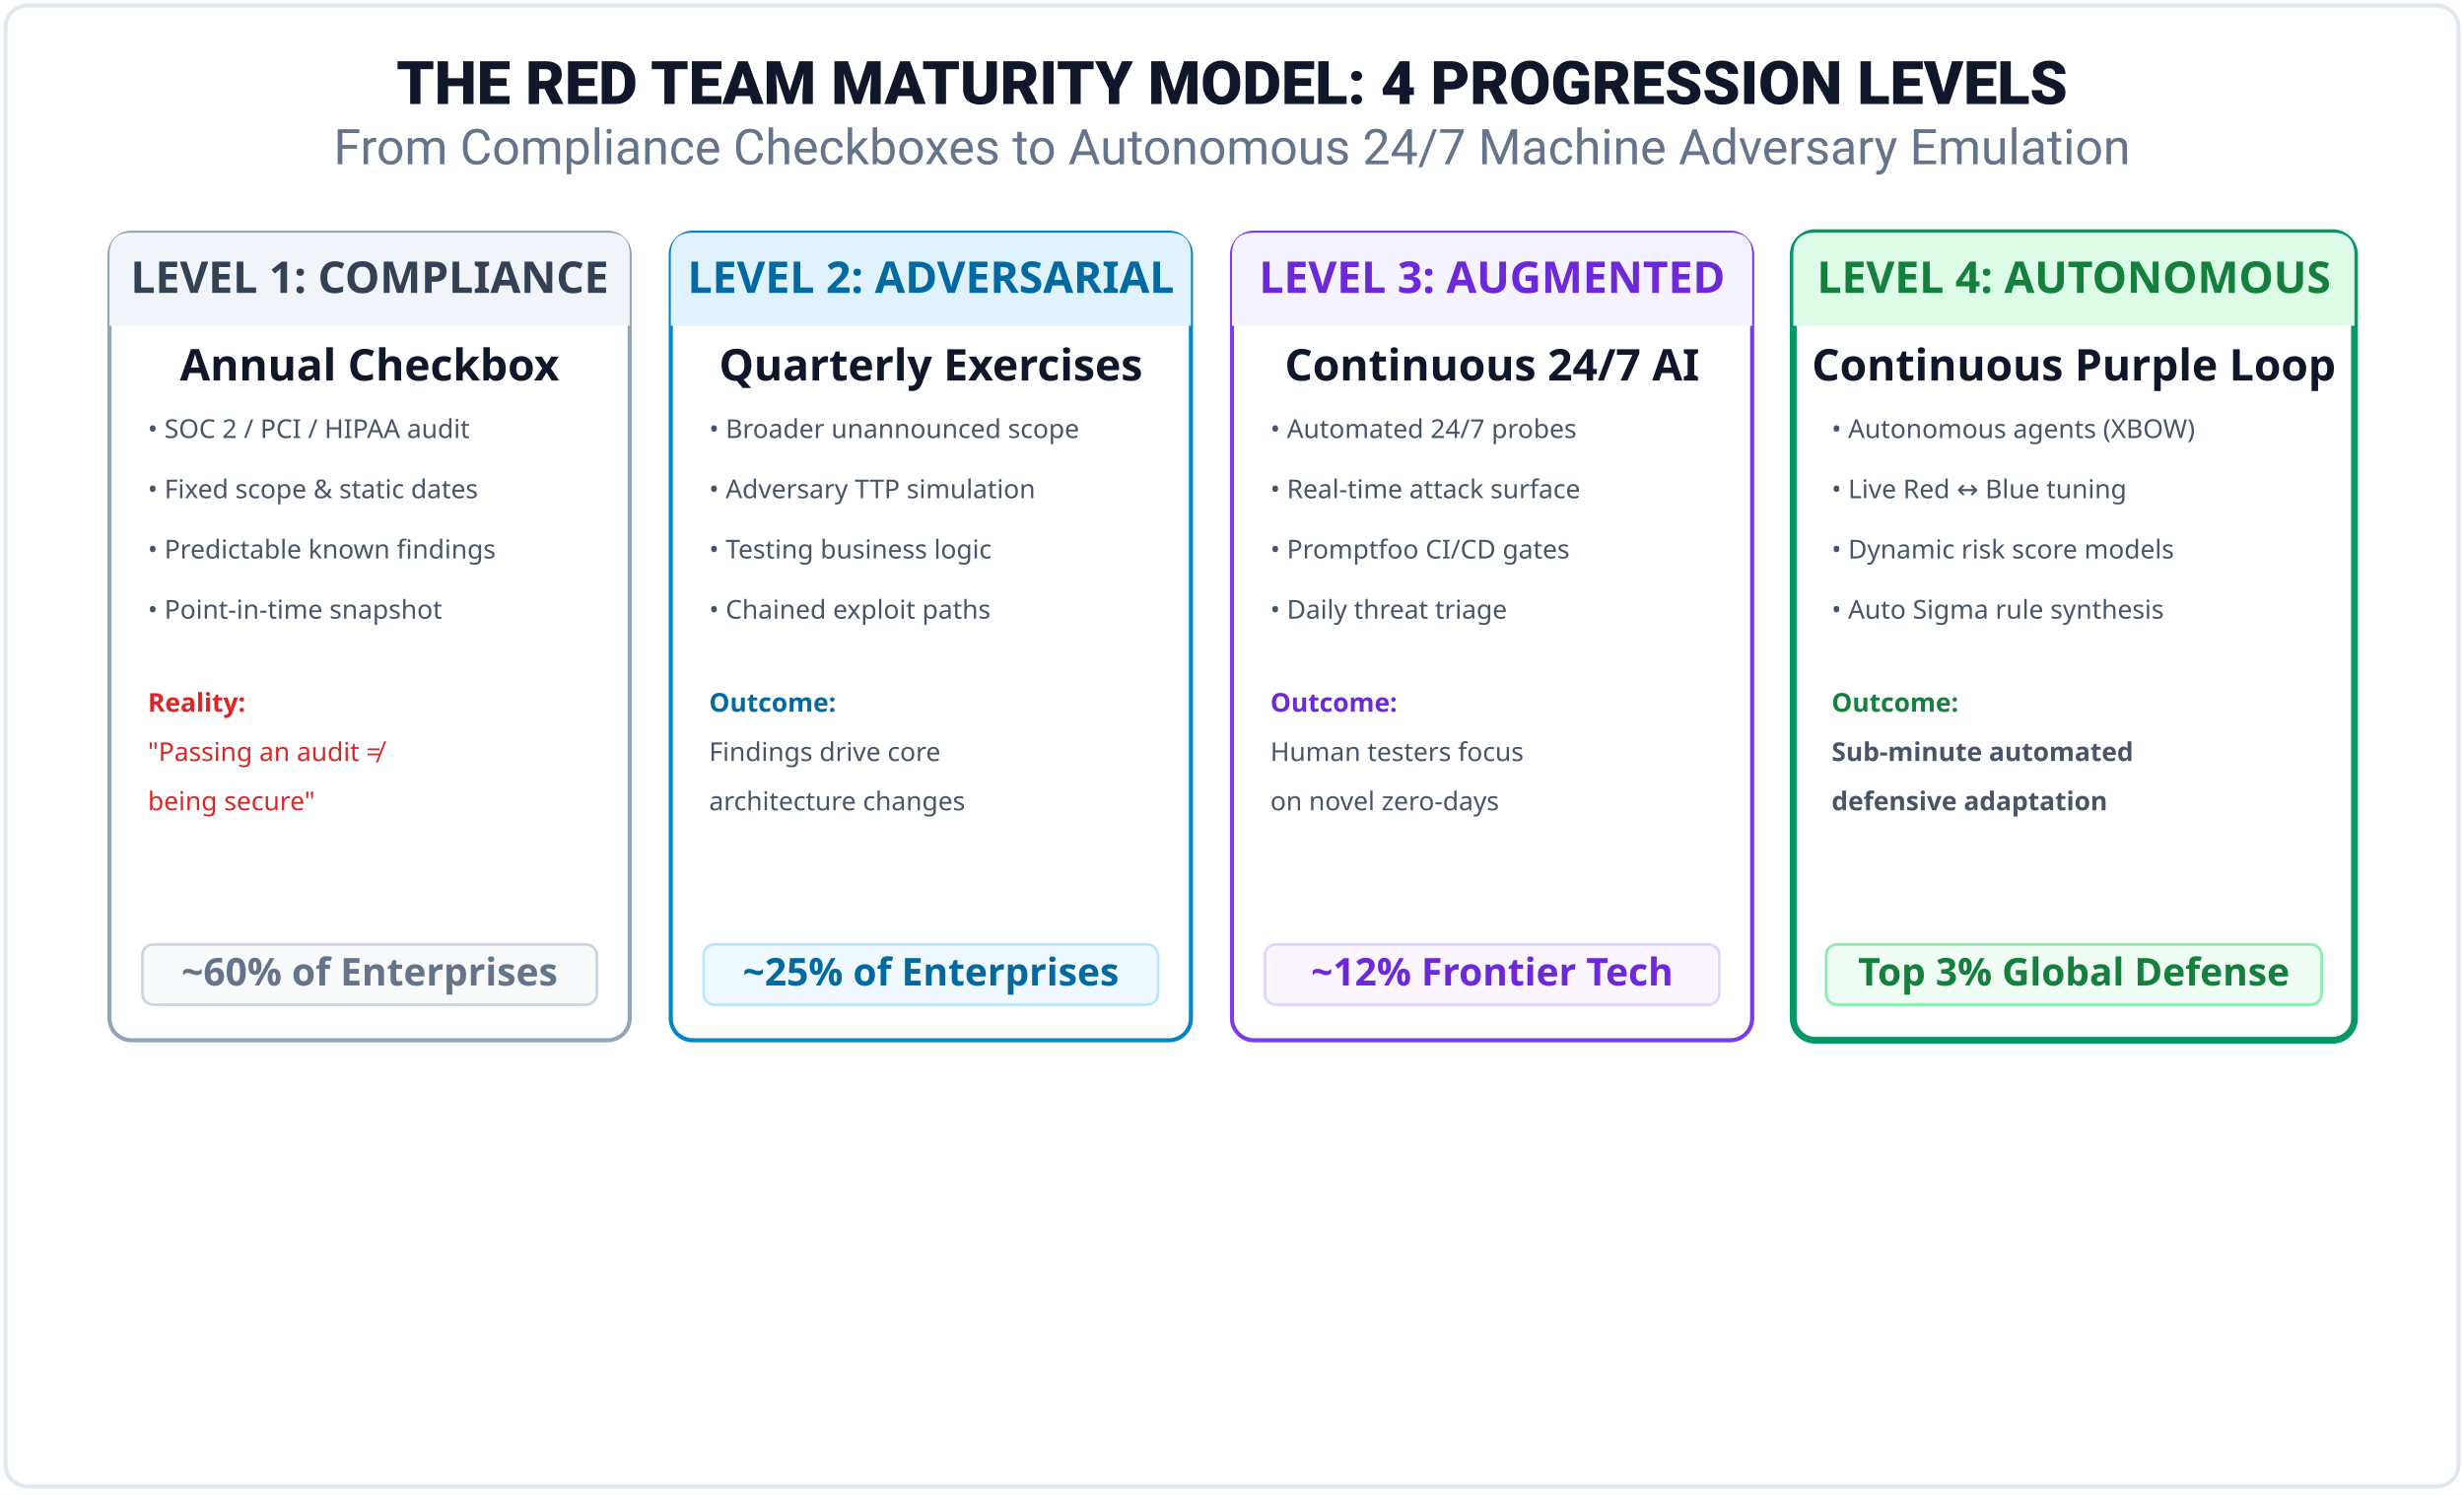
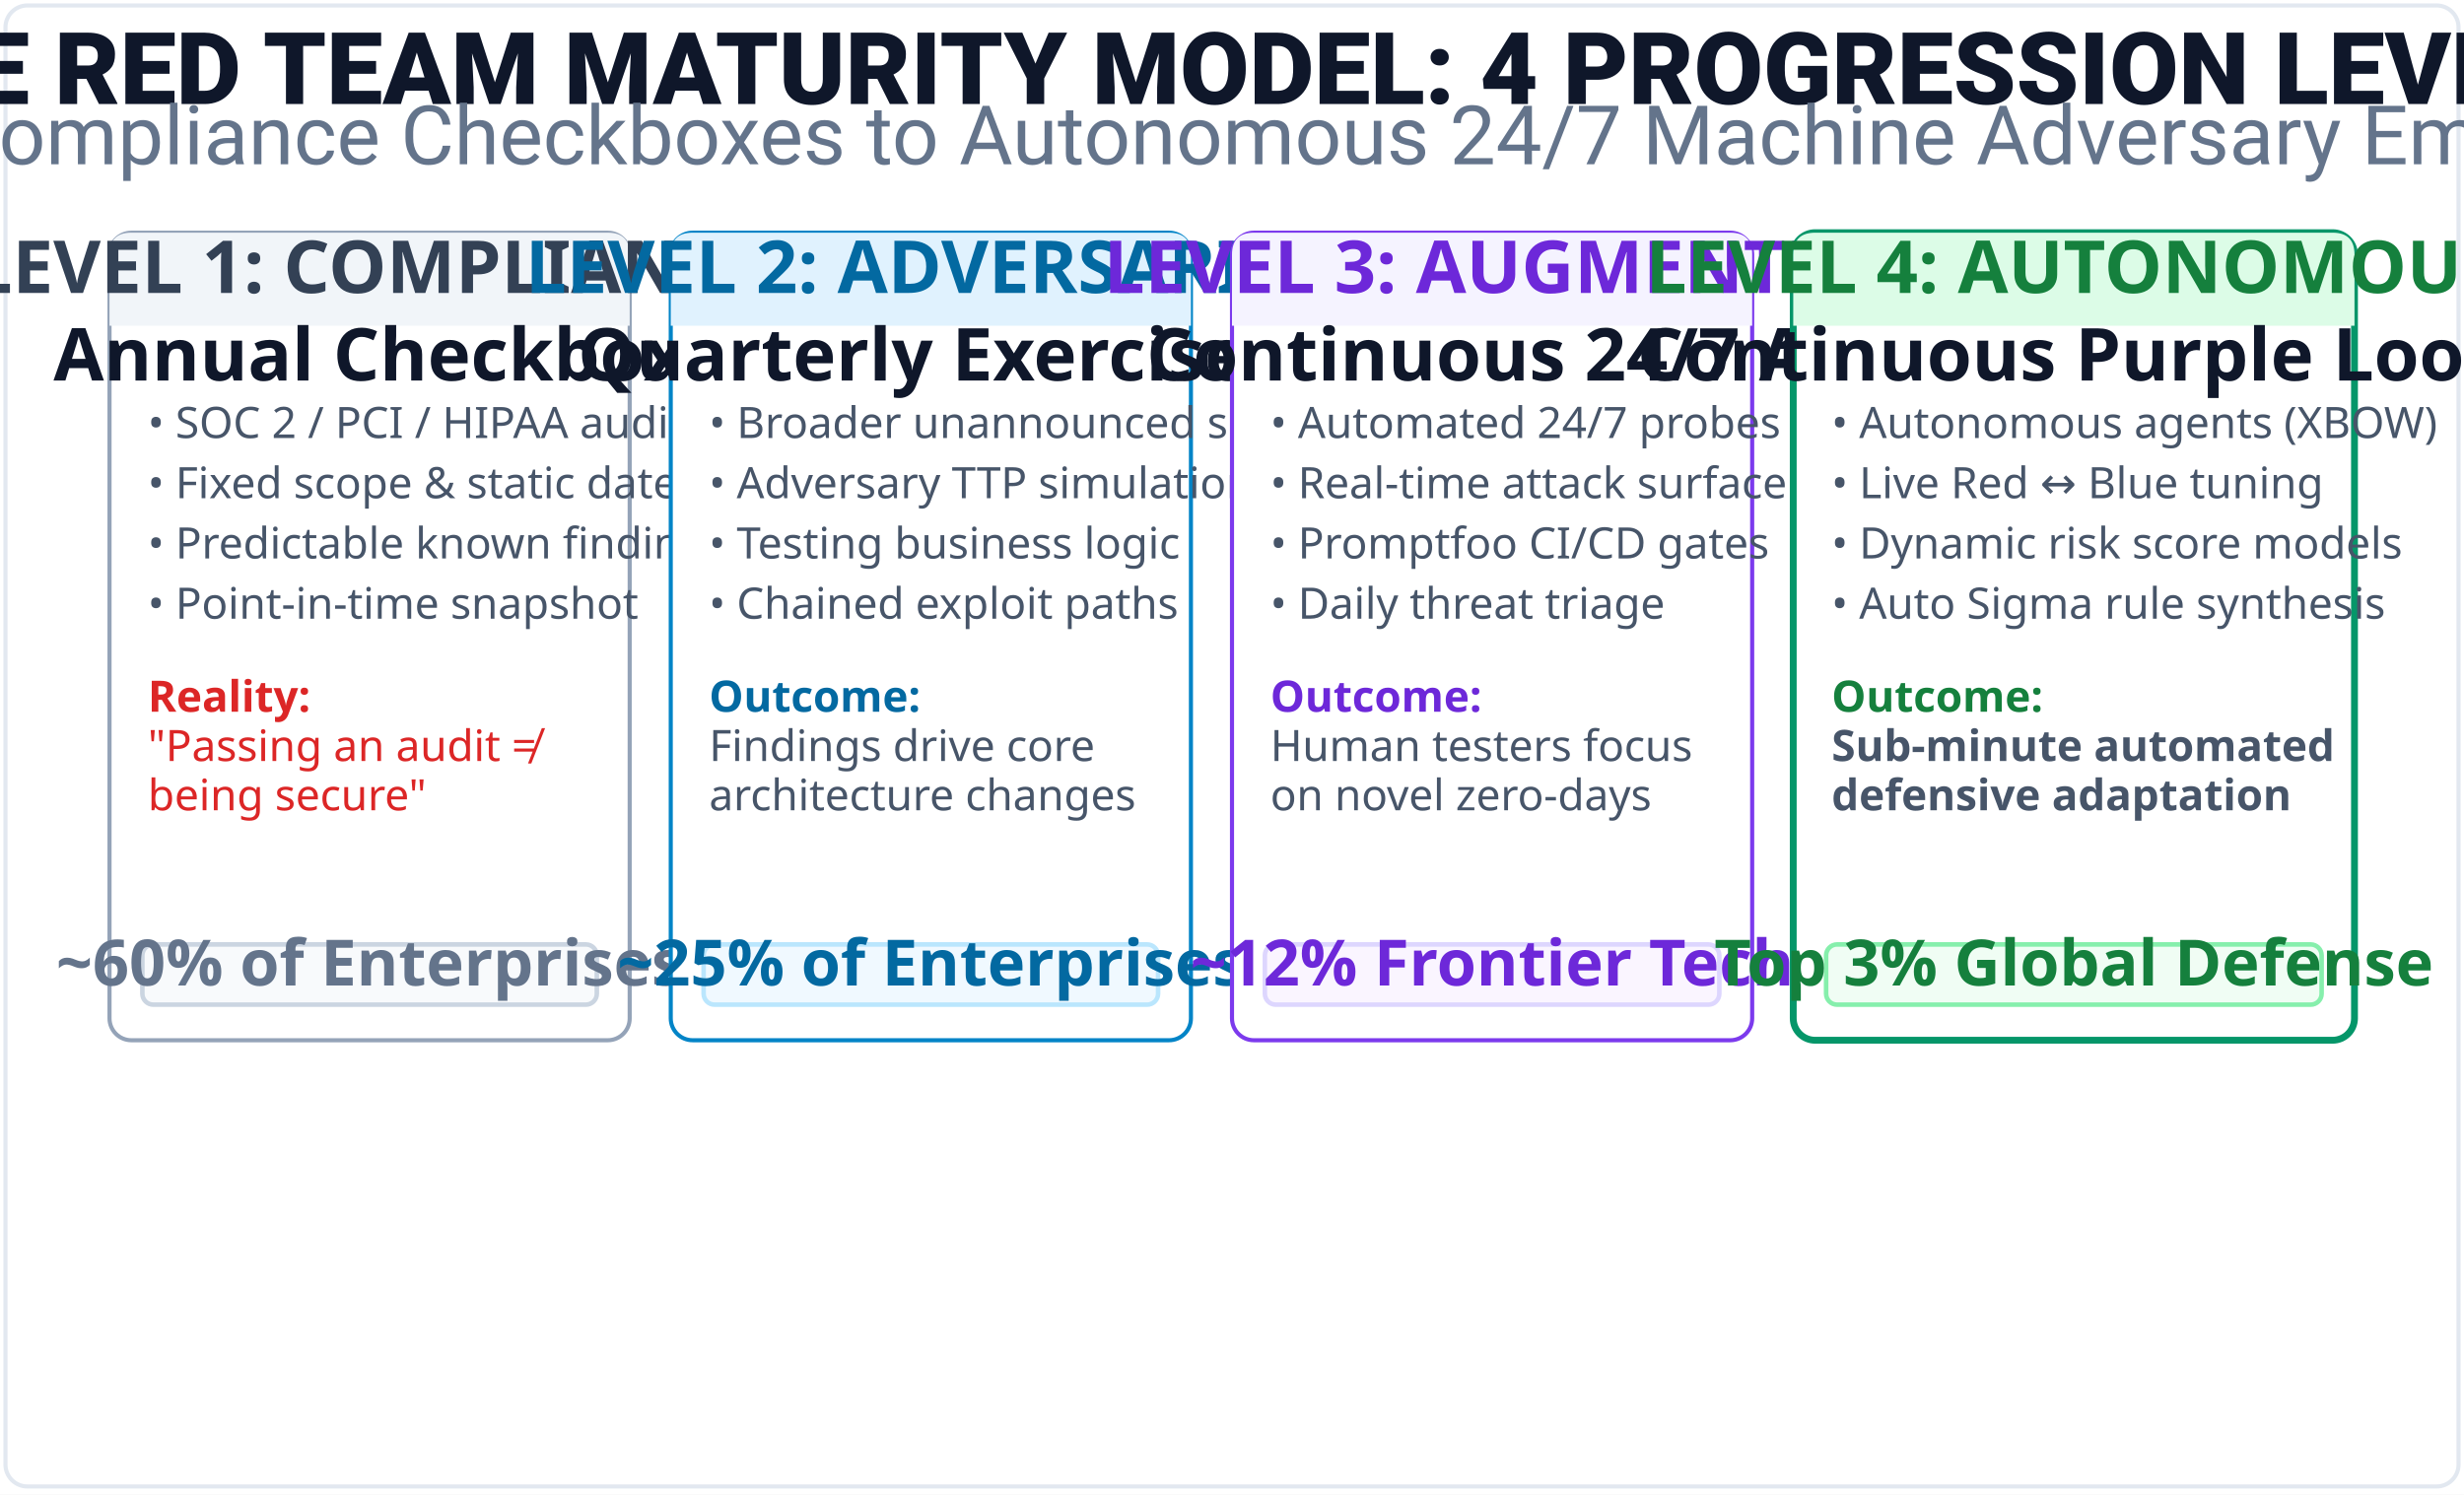
- <svg xmlns="http://www.w3.org/2000/svg" viewBox="0 0 900 546" width="100%" height="100%">
-   <rect width="900" height="546" fill="#ffffff" />
-   <rect width="896" height="541" x="2" y="2" fill="none" stroke="#e2e8f0" stroke-width="1.5" rx="8" />
-   <text x="450" y="38" fill="#0f172a" font-family="-apple-system, BlinkMacSystemFont, 'Segoe UI', Roboto, sans-serif" font-size="22" font-weight="800" text-anchor="middle">THE RED TEAM MATURITY MODEL: 4 PROGRESSION LEVELS</text>
-   <text x="450" y="60" fill="#64748b" font-family="-apple-system, BlinkMacSystemFont, 'Segoe UI', Roboto, sans-serif" font-size="18" text-anchor="middle">From Compliance Checkboxes to Autonomous 24/7 Machine Adversary Emulation</text>
-   <g transform="translate(40, 85)">
-     <rect width="190" height="295" fill="#ffffff" stroke="#94a3b8" stroke-width="1.5" rx="8" />
-     <path d="M 0 8 Q 0 0 8 0 L 182 0 Q 190 0 190 8 L 190 34 L 0 34 Z" fill="#f1f5f9" />
-     <text x="95" y="22" fill="#334155" font-family="sans-serif" font-size="16" font-weight="800" text-anchor="middle">LEVEL 1: COMPLIANCE</text>
-     <text x="95" y="54" fill="#0f172a" font-family="sans-serif" font-size="16" font-weight="700" text-anchor="middle">Annual Checkbox</text>
-     <g transform="translate(14, 75)" font-family="sans-serif" font-size="9.5" fill="#475569">
+ <svg xmlns="http://www.w3.org/2000/svg" viewBox="0 0 540 327.6" width="100%" height="100%">
+   <rect width="540" height="327.6" fill="#ffffff" />
+   <rect width="537.6" height="324.6" x="1.2" y="1.2" fill="none" stroke="#e2e8f0" stroke-width="0.9" rx="4.8" />
+   <text x="270" y="22.8" fill="#0f172a" font-family="-apple-system, BlinkMacSystemFont, 'Segoe UI', Roboto, sans-serif" font-size="22" font-weight="800" text-anchor="middle">THE RED TEAM MATURITY MODEL: 4 PROGRESSION LEVELS</text>
+   <text x="270" y="36" fill="#64748b" font-family="-apple-system, BlinkMacSystemFont, 'Segoe UI', Roboto, sans-serif" font-size="18" text-anchor="middle">From Compliance Checkboxes to Autonomous 24/7 Machine Adversary Emulation</text>
+   <g transform="translate(24, 51)">
+     <rect width="114" height="177" fill="#ffffff" stroke="#94a3b8" stroke-width="0.9" rx="4.8" />
+     <path d="M 0 4.8 Q 0 0 4.8 0 L 109.2 0 Q 114 0 114 4.8 L 114 20.4 L 0 20.4 Z" fill="#f1f5f9" />
+     <text x="57" y="13.2" fill="#334155" font-family="sans-serif" font-size="16" font-weight="800" text-anchor="middle">LEVEL 1: COMPLIANCE</text>
+     <text x="57" y="32.4" fill="#0f172a" font-family="sans-serif" font-size="16" font-weight="700" text-anchor="middle">Annual Checkbox</text>
+     <g transform="translate(8.4, 45)" font-family="sans-serif" font-size="9.5" fill="#475569">
      <text x="0" y="0">• SOC 2 / PCI / HIPAA audit</text>
-       <text x="0" y="22">• Fixed scope &amp; static dates</text>
-       <text x="0" y="44">• Predictable known findings</text>
-       <text x="0" y="66">• Point-in-time snapshot</text>
-       <text x="0" y="100" fill="#dc2626" font-weight="700">Reality:</text>
-       <text x="0" y="118" fill="#dc2626">"Passing an audit ≠</text>
-       <text x="0" y="136" fill="#dc2626">being secure"</text>
+       <text x="0" y="13.2">• Fixed scope &amp; static dates</text>
+       <text x="0" y="26.4">• Predictable known findings</text>
+       <text x="0" y="39.6">• Point-in-time snapshot</text>
+       <text x="0" y="60" fill="#dc2626" font-weight="700">Reality:</text>
+       <text x="0" y="70.8" fill="#dc2626">"Passing an audit ≠</text>
+       <text x="0" y="81.6" fill="#dc2626">being secure"</text>
    </g>
-     <rect x="12" y="260" width="166" height="22" fill="#f8fafc" stroke="#cbd5e1" rx="4" />
-     <text x="95" y="275" fill="#64748b" font-family="sans-serif" font-size="14" font-weight="700" text-anchor="middle">~60% of Enterprises</text>
+     <rect x="7.2" y="156" width="99.6" height="13.2" fill="#f8fafc" stroke="#cbd5e1" rx="2.4" />
+     <text x="57" y="165" fill="#64748b" font-family="sans-serif" font-size="14" font-weight="700" text-anchor="middle">~60% of Enterprises</text>
  </g>
-   <g transform="translate(245, 85)">
-     <rect width="190" height="295" fill="#ffffff" stroke="#0284c7" stroke-width="1.5" rx="8" />
-     <path d="M 0 8 Q 0 0 8 0 L 182 0 Q 190 0 190 8 L 190 34 L 0 34 Z" fill="#e0f2fe" />
-     <text x="95" y="22" fill="#0369a1" font-family="sans-serif" font-size="16" font-weight="800" text-anchor="middle">LEVEL 2: ADVERSARIAL</text>
-     <text x="95" y="54" fill="#0f172a" font-family="sans-serif" font-size="16" font-weight="700" text-anchor="middle">Quarterly Exercises</text>
-     <g transform="translate(14, 75)" font-family="sans-serif" font-size="9.5" fill="#475569">
+   <g transform="translate(147, 51)">
+     <rect width="114" height="177" fill="#ffffff" stroke="#0284c7" stroke-width="0.9" rx="4.8" />
+     <path d="M 0 4.8 Q 0 0 4.8 0 L 109.2 0 Q 114 0 114 4.8 L 114 20.4 L 0 20.4 Z" fill="#e0f2fe" />
+     <text x="57" y="13.2" fill="#0369a1" font-family="sans-serif" font-size="16" font-weight="800" text-anchor="middle">LEVEL 2: ADVERSARIAL</text>
+     <text x="57" y="32.4" fill="#0f172a" font-family="sans-serif" font-size="16" font-weight="700" text-anchor="middle">Quarterly Exercises</text>
+     <g transform="translate(8.4, 45)" font-family="sans-serif" font-size="9.5" fill="#475569">
      <text x="0" y="0">• Broader unannounced scope</text>
-       <text x="0" y="22">• Adversary TTP simulation</text>
-       <text x="0" y="44">• Testing business logic</text>
-       <text x="0" y="66">• Chained exploit paths</text>
-       <text x="0" y="100" fill="#0369a1" font-weight="700">Outcome:</text>
-       <text x="0" y="118">Findings drive core</text>
-       <text x="0" y="136">architecture changes</text>
+       <text x="0" y="13.2">• Adversary TTP simulation</text>
+       <text x="0" y="26.4">• Testing business logic</text>
+       <text x="0" y="39.6">• Chained exploit paths</text>
+       <text x="0" y="60" fill="#0369a1" font-weight="700">Outcome:</text>
+       <text x="0" y="70.8">Findings drive core</text>
+       <text x="0" y="81.6">architecture changes</text>
    </g>
-     <rect x="12" y="260" width="166" height="22" fill="#f0f9ff" stroke="#bae6fd" rx="4" />
-     <text x="95" y="275" fill="#0369a1" font-family="sans-serif" font-size="14" font-weight="700" text-anchor="middle">~25% of Enterprises</text>
+     <rect x="7.2" y="156" width="99.6" height="13.2" fill="#f0f9ff" stroke="#bae6fd" rx="2.4" />
+     <text x="57" y="165" fill="#0369a1" font-family="sans-serif" font-size="14" font-weight="700" text-anchor="middle">~25% of Enterprises</text>
  </g>
-   <g transform="translate(450, 85)">
-     <rect width="190" height="295" fill="#ffffff" stroke="#7c3aed" stroke-width="1.5" rx="8" />
-     <path d="M 0 8 Q 0 0 8 0 L 182 0 Q 190 0 190 8 L 190 34 L 0 34 Z" fill="#f5f3ff" />
-     <text x="95" y="22" fill="#6d28d9" font-family="sans-serif" font-size="16" font-weight="800" text-anchor="middle">LEVEL 3: AUGMENTED</text>
-     <text x="95" y="54" fill="#0f172a" font-family="sans-serif" font-size="16" font-weight="700" text-anchor="middle">Continuous 24/7 AI</text>
-     <g transform="translate(14, 75)" font-family="sans-serif" font-size="9.5" fill="#475569">
+   <g transform="translate(270, 51)">
+     <rect width="114" height="177" fill="#ffffff" stroke="#7c3aed" stroke-width="0.9" rx="4.8" />
+     <path d="M 0 4.8 Q 0 0 4.8 0 L 109.2 0 Q 114 0 114 4.8 L 114 20.4 L 0 20.4 Z" fill="#f5f3ff" />
+     <text x="57" y="13.2" fill="#6d28d9" font-family="sans-serif" font-size="16" font-weight="800" text-anchor="middle">LEVEL 3: AUGMENTED</text>
+     <text x="57" y="32.4" fill="#0f172a" font-family="sans-serif" font-size="16" font-weight="700" text-anchor="middle">Continuous 24/7 AI</text>
+     <g transform="translate(8.4, 45)" font-family="sans-serif" font-size="9.5" fill="#475569">
      <text x="0" y="0">• Automated 24/7 probes</text>
-       <text x="0" y="22">• Real-time attack surface</text>
-       <text x="0" y="44">• Promptfoo CI/CD gates</text>
-       <text x="0" y="66">• Daily threat triage</text>
-       <text x="0" y="100" fill="#6d28d9" font-weight="700">Outcome:</text>
-       <text x="0" y="118">Human testers focus</text>
-       <text x="0" y="136">on novel zero-days</text>
+       <text x="0" y="13.2">• Real-time attack surface</text>
+       <text x="0" y="26.4">• Promptfoo CI/CD gates</text>
+       <text x="0" y="39.6">• Daily threat triage</text>
+       <text x="0" y="60" fill="#6d28d9" font-weight="700">Outcome:</text>
+       <text x="0" y="70.8">Human testers focus</text>
+       <text x="0" y="81.6">on novel zero-days</text>
    </g>
-     <rect x="12" y="260" width="166" height="22" fill="#faf5ff" stroke="#ddd6fe" rx="4" />
-     <text x="95" y="275" fill="#6d28d9" font-family="sans-serif" font-size="14" font-weight="700" text-anchor="middle">~12% Frontier Tech</text>
+     <rect x="7.2" y="156" width="99.6" height="13.2" fill="#faf5ff" stroke="#ddd6fe" rx="2.4" />
+     <text x="57" y="165" fill="#6d28d9" font-family="sans-serif" font-size="14" font-weight="700" text-anchor="middle">~12% Frontier Tech</text>
  </g>
-   <g transform="translate(655, 85)">
-     <rect width="205" height="295" fill="#ffffff" stroke="#059669" stroke-width="2.5" rx="8" />
-     <path d="M 0 8 Q 0 0 8 0 L 197 0 Q 205 0 205 8 L 205 34 L 0 34 Z" fill="#dcfce7" />
-     <text x="102.5" y="22" fill="#15803d" font-family="sans-serif" font-size="16" font-weight="800" text-anchor="middle">LEVEL 4: AUTONOMOUS</text>
-     <text x="102.5" y="54" fill="#0f172a" font-family="sans-serif" font-size="16" font-weight="800" text-anchor="middle">Continuous Purple Loop</text>
-     <g transform="translate(14, 75)" font-family="sans-serif" font-size="9.5" fill="#475569">
+   <g transform="translate(393, 51)">
+     <rect width="123" height="177" fill="#ffffff" stroke="#059669" stroke-width="1.5" rx="4.8" />
+     <path d="M 0 4.8 Q 0 0 4.8 0 L 118.2 0 Q 123 0 123 4.8 L 123 20.4 L 0 20.4 Z" fill="#dcfce7" />
+     <text x="61.5" y="13.2" fill="#15803d" font-family="sans-serif" font-size="16" font-weight="800" text-anchor="middle">LEVEL 4: AUTONOMOUS</text>
+     <text x="61.5" y="32.4" fill="#0f172a" font-family="sans-serif" font-size="16" font-weight="800" text-anchor="middle">Continuous Purple Loop</text>
+     <g transform="translate(8.4, 45)" font-family="sans-serif" font-size="9.5" fill="#475569">
      <text x="0" y="0">• Autonomous agents (XBOW)</text>
-       <text x="0" y="22">• Live Red ↔ Blue tuning</text>
-       <text x="0" y="44">• Dynamic risk score models</text>
-       <text x="0" y="66">• Auto Sigma rule synthesis</text>
-       <text x="0" y="100" fill="#15803d" font-weight="800">Outcome:</text>
-       <text x="0" y="118" font-weight="700">Sub-minute automated</text>
-       <text x="0" y="136" font-weight="700">defensive adaptation</text>
+       <text x="0" y="13.2">• Live Red ↔ Blue tuning</text>
+       <text x="0" y="26.4">• Dynamic risk score models</text>
+       <text x="0" y="39.6">• Auto Sigma rule synthesis</text>
+       <text x="0" y="60" fill="#15803d" font-weight="800">Outcome:</text>
+       <text x="0" y="70.8" font-weight="700">Sub-minute automated</text>
+       <text x="0" y="81.6" font-weight="700">defensive adaptation</text>
    </g>
-     <rect x="12" y="260" width="181" height="22" fill="#f0fdf4" stroke="#86efac" rx="4" />
-     <text x="102.5" y="275" fill="#15803d" font-family="sans-serif" font-size="14" font-weight="800" text-anchor="middle">Top 3% Global Defense</text>
+     <rect x="7.2" y="156" width="108.6" height="13.2" fill="#f0fdf4" stroke="#86efac" rx="2.4" />
+     <text x="61.5" y="165" fill="#15803d" font-family="sans-serif" font-size="14" font-weight="800" text-anchor="middle">Top 3% Global Defense</text>
  </g>
</svg>
